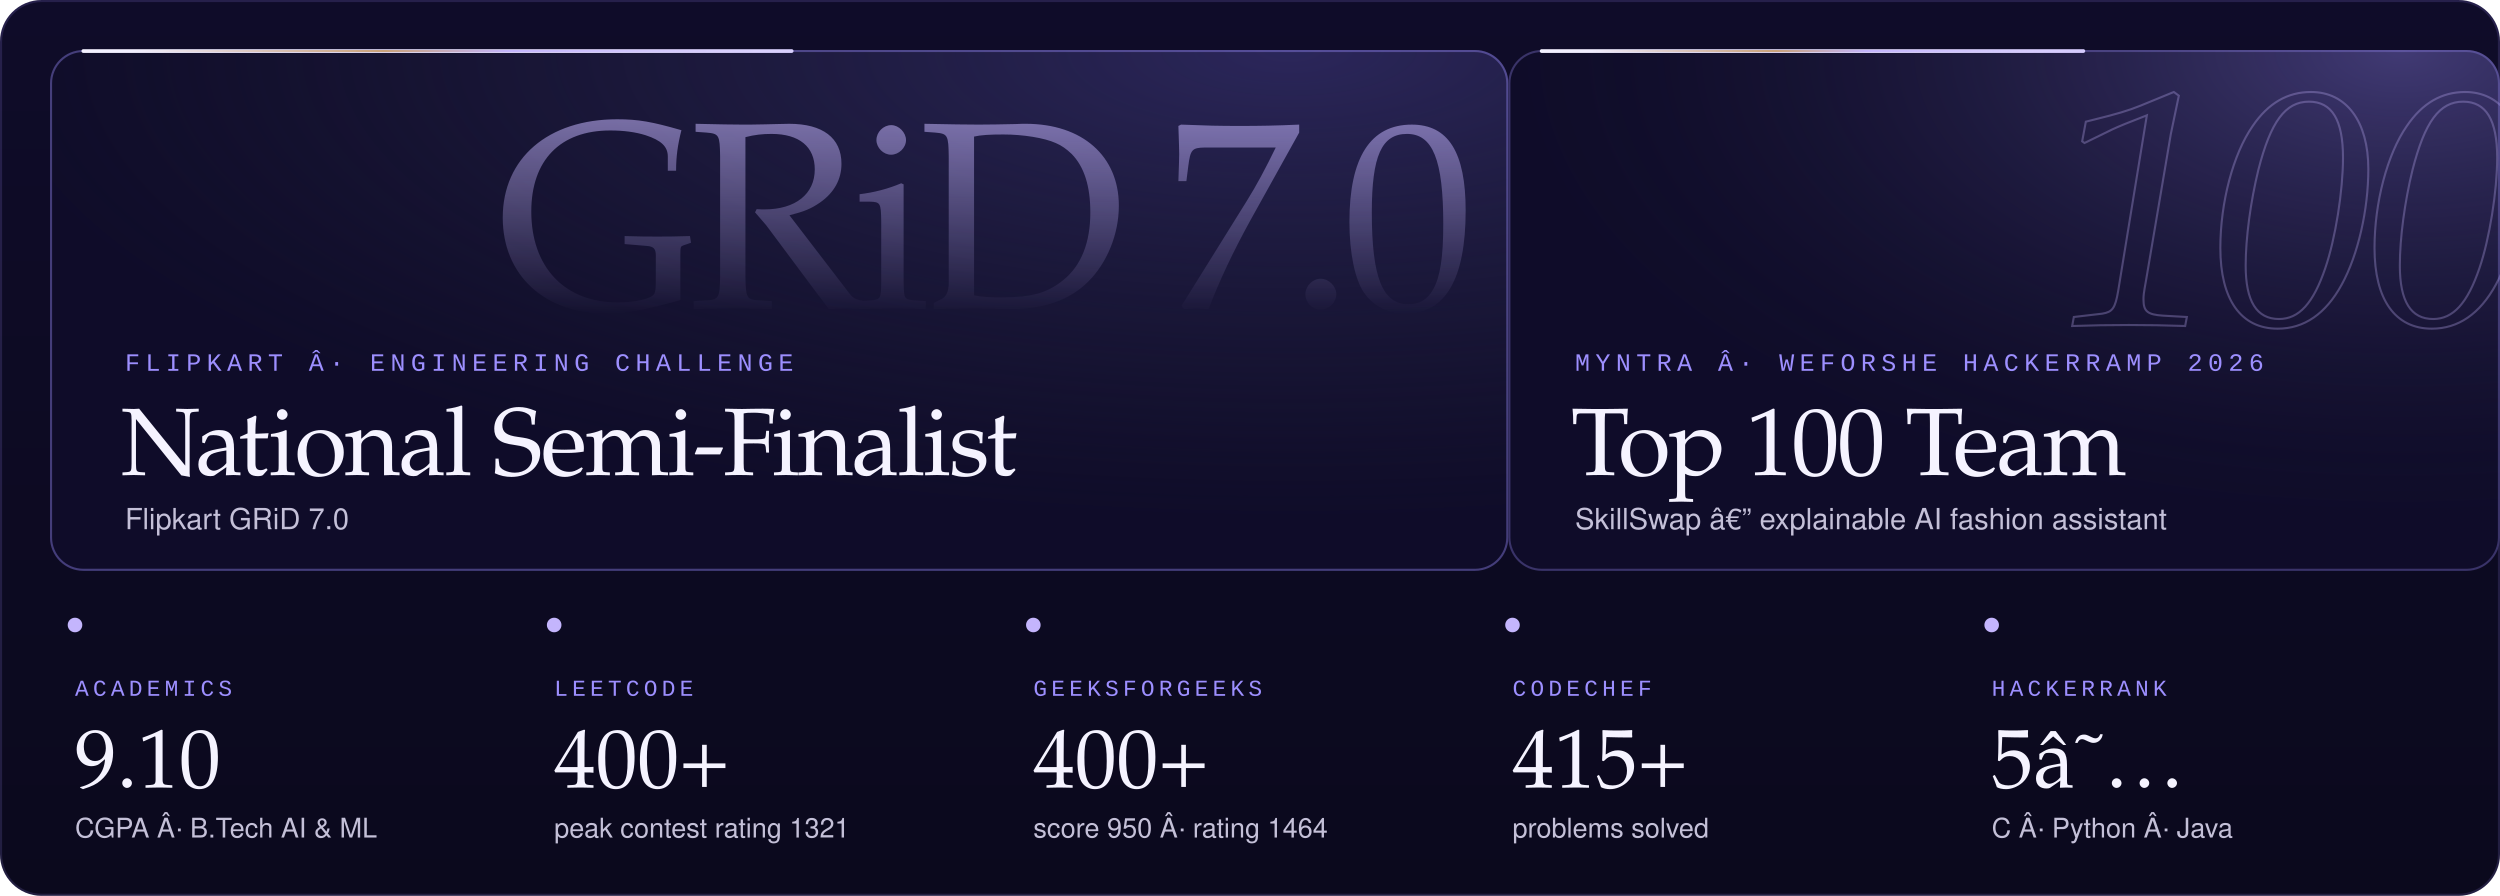
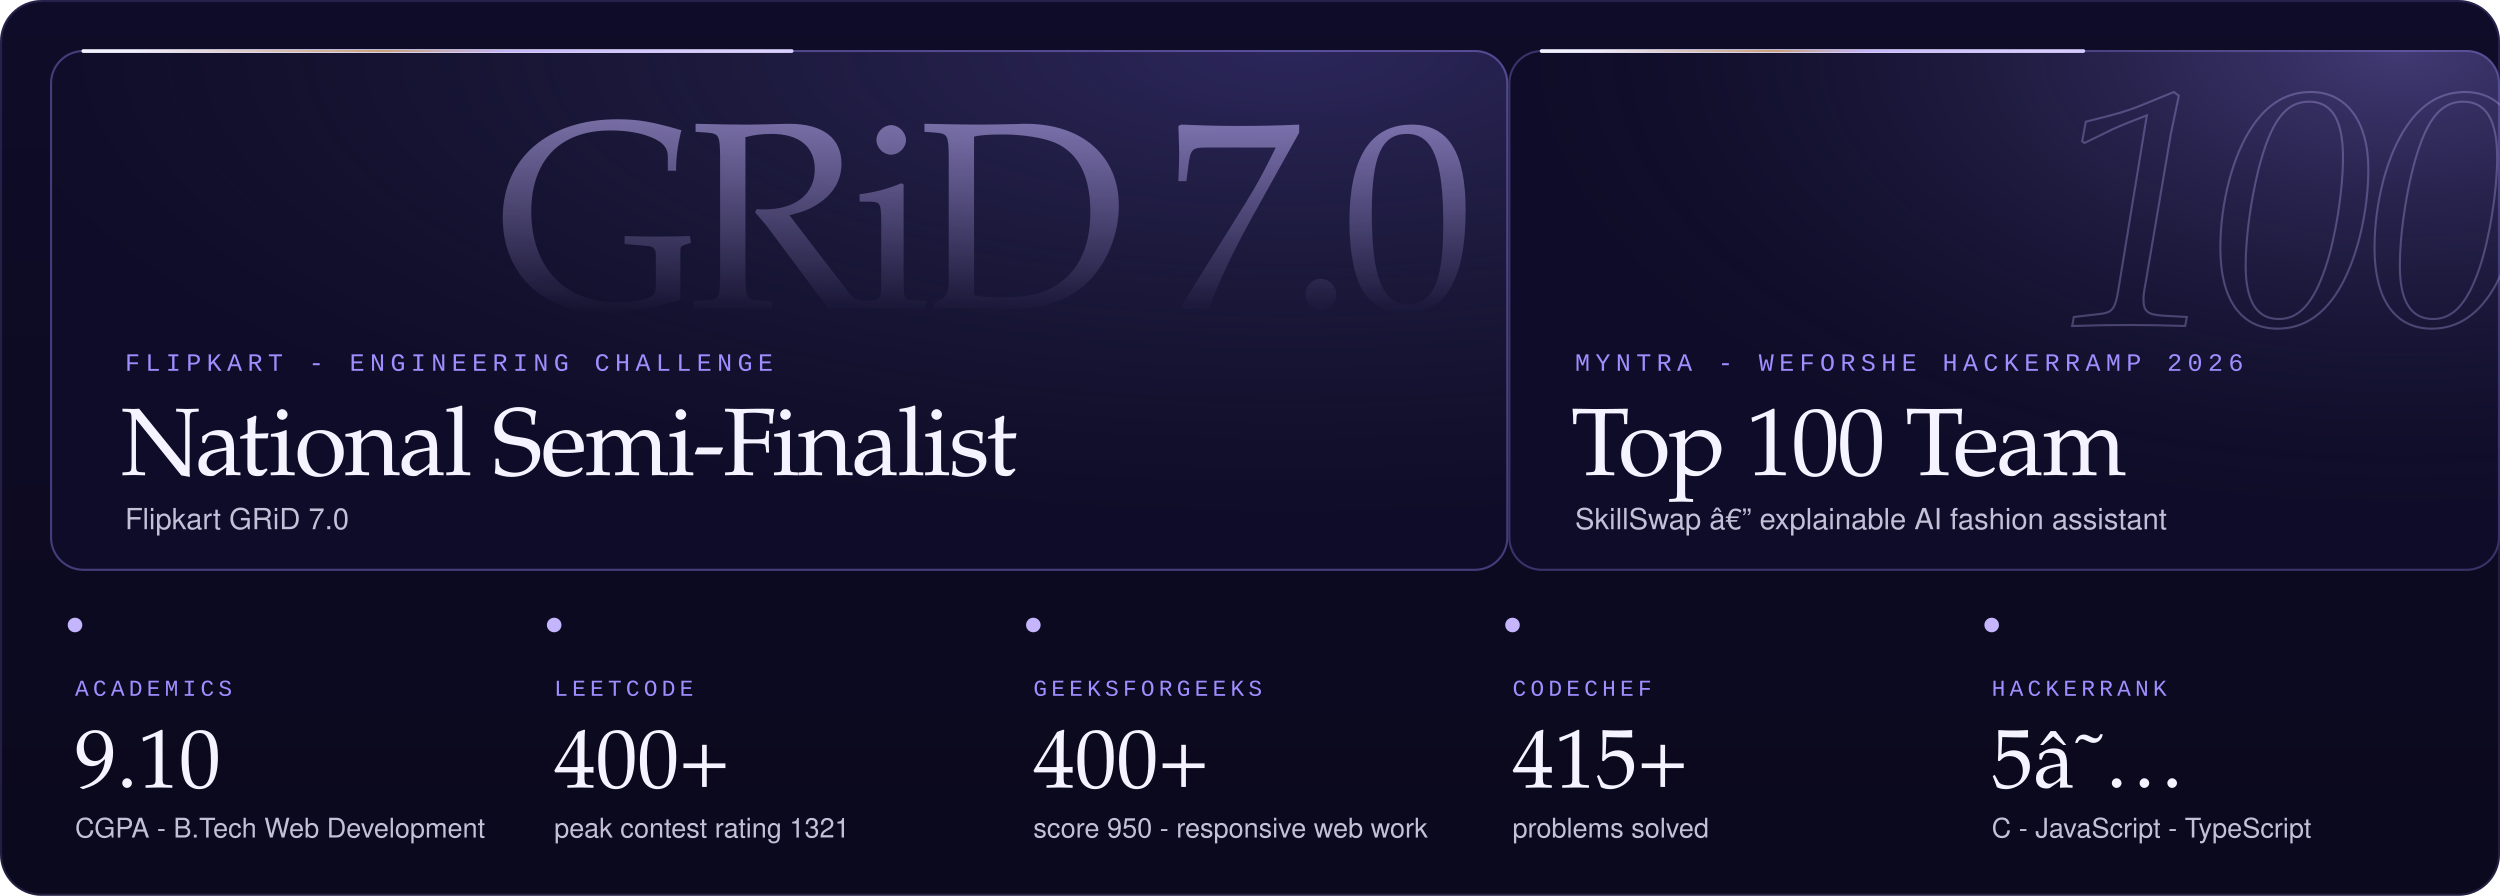
<svg xmlns="http://www.w3.org/2000/svg" viewBox="0 0 1200 430" width="1200" height="430" role="img" aria-labelledby="ach-title ach-desc">
  <defs>
    <linearGradient id="ach-bg" x1="0" y1="0" x2="0" y2="1">
      <stop offset="0" stop-color="#0f0c29" />
      <stop offset="1" stop-color="#0b091d" />
    </linearGradient>
    <radialGradient id="ach-glow-a" cx="85%" cy="0%" r="90%">
      <stop offset="0" stop-color="#302b63" stop-opacity=".85" />
      <stop offset="1" stop-color="#24243e" stop-opacity="0" />
    </radialGradient>
    <radialGradient id="ach-glow-b" cx="90%" cy="0%" r="90%">
      <stop offset="0" stop-color="#9D8FFF" stop-opacity=".35" />
      <stop offset="1" stop-color="#24243e" stop-opacity="0" />
    </radialGradient>
    <linearGradient id="ach-hair" x1="0" y1="0" x2="1" y2="0">
      <stop offset="0" stop-color="#C9A27A" stop-opacity="0" />
      <stop offset=".4" stop-color="#C9A27A" />
      <stop offset=".6" stop-color="#C4B5FD" />
      <stop offset="1" stop-color="#C4B5FD" stop-opacity="0" />
    </linearGradient>
    <linearGradient id="ach-outline" x1="0" y1="0" x2="0" y2="1">
      <stop offset="0" stop-color="#C4B5FD" stop-opacity=".55" />
      <stop offset="1" stop-color="#C4B5FD" stop-opacity="0" />
    </linearGradient>
    <linearGradient id="ach-sheen" x1="0" y1="0" x2="1" y2="0">
      <stop offset="0" stop-color="#F5F3FF" stop-opacity="0" />
      <stop offset=".5" stop-color="#F5F3FF" stop-opacity=".08" />
      <stop offset="1" stop-color="#F5F3FF" stop-opacity="0" />
    </linearGradient>
    <clipPath id="ach-clip-a">
      <rect x="0" y="0" width="700" height="250" rx="16" />
    </clipPath>
    <clipPath id="ach-clip-b">
      <rect x="0" y="0" width="476" height="250" rx="16" />
    </clipPath>
    <linearGradient id="ach-trace" x1="0" y1="0" x2="1" y2="1">
      <stop offset="0" stop-color="#F5F3FF" />
      <stop offset=".45" stop-color="#C4B5FD" />
      <stop offset="1" stop-color="#9D8FFF" stop-opacity="0" />
    </linearGradient>
  </defs>
  <style>
    .ach-serif { font-family: Georgia, "Iowan Old Style", "Palatino Linotype", "Times New Roman", serif; }
    .ach-mono { font-family: ui-monospace, SFMono-Regular, Menlo, Consolas, "Liberation Mono", monospace; }
    .ach-sans { font-family: -apple-system, BlinkMacSystemFont, "Segoe UI", Helvetica, Arial, sans-serif; }
    .ach-in { animation: ach-in 1.2s cubic-bezier(.16,1,.3,1) both; }
    .a1 { animation-delay: .1s; } .a2 { animation-delay: .35s; } .a3 { animation-delay: .6s; }
    .ach-draw { stroke-dasharray: 1200; stroke-dashoffset: 1200; animation: ach-draw 2.6s cubic-bezier(.65,0,.35,1) .8s forwards; }
    @keyframes ach-in { from { opacity: 0; transform: translateY(14px); } to { opacity: 1; transform: none; } }
    @keyframes ach-draw { to { stroke-dashoffset: 0; } }
    @media (prefers-reduced-motion: reduce) {
      .ach-in { animation: none; }
      .ach-draw { animation: none; stroke-dashoffset: 0; }
    }
    .ach-trace-a { stroke-dasharray: 340 1900; stroke-dashoffset: 2240; animation: ach-trace-a 6s linear infinite; }
    .ach-trace-b { stroke-dasharray: 260 1452; stroke-dashoffset: 1712; animation: ach-trace-b 6s linear -3s infinite; }
    @keyframes ach-trace-a { to { stroke-dashoffset: 0; } }
    @keyframes ach-trace-b { to { stroke-dashoffset: 0; } }
    @media (prefers-reduced-motion: reduce) { .ach-trace-a, .ach-trace-b { display: none; } }
  </style>
  <rect width="1200" height="430" rx="20" fill="url(#ach-bg)" />
  <rect x=".5" y=".5" width="1199" height="429" rx="19.5" fill="none" stroke="#9D8FFF" stroke-opacity=".16" />
  <g class="ach-in a1">
    <g transform="translate(24 24)">
      <g clip-path="url(#ach-clip-a)">
        <rect width="700" height="250" fill="#0f0c29" />
        <rect width="700" height="250" fill="url(#ach-glow-a)" />
        <text class="ach-serif" x="684" y="124" text-anchor="end" font-size="128" font-weight="300" letter-spacing="-6" fill="url(#ach-outline)">GRiD 7.0</text>
        <rect x="-300" y="0" width="260" height="250" fill="url(#ach-sheen)" transform="skewX(-18)">
          <animate attributeName="x" values="-300;900;900" keyTimes="0;.35;1" dur="9s" begin="2s" repeatCount="indefinite" />
        </rect>
      </g>
      <rect x=".5" y=".5" width="699" height="249" rx="15.5" fill="none" stroke="#9D8FFF" stroke-opacity=".38" />
      <rect class="ach-trace-a" x=".5" y=".5" width="699" height="249" rx="15.5" fill="none" stroke="url(#ach-trace)" stroke-width="1.8" stroke-linecap="round" />
      <rect x="40" y="0" width="300" height="1" fill="url(#ach-hair)" />
-       <text class="ach-mono" x="36" y="154" font-size="12" letter-spacing="2.6" fill="#9D8FFF">FLIPKART Â· ENGINEERING CHALLENGE</text>
+       <text class="ach-mono" x="36" y="154" font-size="12" letter-spacing="2.6" fill="#9D8FFF">FLIPKART  -  ENGINEERING CHALLENGE</text>
      <text class="ach-serif" x="34" y="204" font-size="46" font-weight="300" letter-spacing="-1" fill="#F5F3FF">National Semi-Finalist</text>
      <text class="ach-sans" x="36" y="230" font-size="14" fill="#C4C0D8">Flipkart GRiD 7.0</text>
    </g>
  </g>
  <g class="ach-in a2">
    <g transform="translate(700 24)">
      <g transform="translate(24 0)">
        <g clip-path="url(#ach-clip-b)">
          <rect width="476" height="250" fill="#0f0c29" />
          <rect width="476" height="250" fill="url(#ach-glow-b)" />
          <text class="ach-serif" x="490" y="132" text-anchor="end" font-size="160" font-style="italic" font-weight="300" letter-spacing="-6" fill="none" stroke="#C4B5FD" stroke-opacity=".3">100</text>
        </g>
        <rect x=".5" y=".5" width="475" height="249" rx="15.5" fill="none" stroke="#9D8FFF" stroke-opacity=".3" />
        <rect class="ach-trace-b" x=".5" y=".5" width="475" height="249" rx="15.5" fill="none" stroke="url(#ach-trace)" stroke-width="1.8" stroke-linecap="round" />
        <rect x="40" y="0" width="220" height="1" fill="url(#ach-hair)" />
-         <text class="ach-mono" x="32" y="154" font-size="12" letter-spacing="2.6" fill="#9D8FFF">MYNTRA Â· WEFORSHE HACKERRAMP 2026</text>
+         <text class="ach-mono" x="32" y="154" font-size="12" letter-spacing="2.6" fill="#9D8FFF">MYNTRA  -  WEFORSHE HACKERRAMP 2026</text>
        <text class="ach-serif" x="30" y="204" font-size="46" font-weight="300" letter-spacing="-1" fill="#F5F3FF">Top 100 Team</text>
        <text class="ach-sans" x="32" y="230" font-size="14" fill="#C4C0D8">SkillSwap â€” explainable AI fashion assistant</text>
      </g>
    </g>
  </g>
  <path class="ach-draw" d="M24 300 H1176" stroke="#9D8FFF" stroke-opacity=".35" />
  <g class="ach-in a3 ach-sans" font-size="13" fill="#C4C0D8">
    <g transform="translate(36 300)">
      <circle cx="0" cy="0" r="3.5" fill="#C4B5FD" />
      <text class="ach-mono" y="34" font-size="11" letter-spacing="2" fill="#9D8FFF">ACADEMICS</text>
      <text class="ach-serif" y="78" font-size="40" font-weight="300" fill="#F5F3FF">9.10</text>
-       <text y="102">CGPA Â· B.Tech AI &amp; ML</text>
+       <text y="102">CGPA  -  B.Tech Web Development</text>
    </g>
    <g transform="translate(266 300)">
      <circle cx="0" cy="0" r="3.5" fill="#C4B5FD" />
      <text class="ach-mono" y="34" font-size="11" letter-spacing="2" fill="#9D8FFF">LEETCODE</text>
      <text class="ach-serif" y="78" font-size="40" font-weight="300" fill="#F5F3FF">400+</text>
      <text y="102">peak contest rating 1321</text>
    </g>
    <g transform="translate(496 300)">
      <circle cx="0" cy="0" r="3.5" fill="#C4B5FD" />
      <text class="ach-mono" y="34" font-size="11" letter-spacing="2" fill="#9D8FFF">GEEKSFORGEEKS</text>
      <text class="ach-serif" y="78" font-size="40" font-weight="300" fill="#F5F3FF">400+</text>
-       <text y="102">score 950 Â· rating 1464</text>
+       <text y="102">score 950  -  responsive web work</text>
    </g>
    <g transform="translate(726 300)">
      <circle cx="0" cy="0" r="3.5" fill="#C4B5FD" />
      <text class="ach-mono" y="34" font-size="11" letter-spacing="2" fill="#9D8FFF">CODECHEF</text>
      <text class="ach-serif" y="78" font-size="40" font-weight="300" fill="#F5F3FF">415+</text>
      <text y="102">problems solved</text>
    </g>
    <g transform="translate(956 300)">
      <circle cx="0" cy="0" r="3.5" fill="#C4B5FD" />
      <text class="ach-mono" y="34" font-size="11" letter-spacing="2" fill="#9D8FFF">HACKERRANK</text>
      <text class="ach-serif" y="78" font-size="40" font-weight="300" fill="#F5F3FF">5â˜…</text>
-       <text y="102">C Â· Python Â· Java</text>
+       <text y="102">C  -  JavaScript  -  TypeScript</text>
    </g>
  </g>
</svg>
